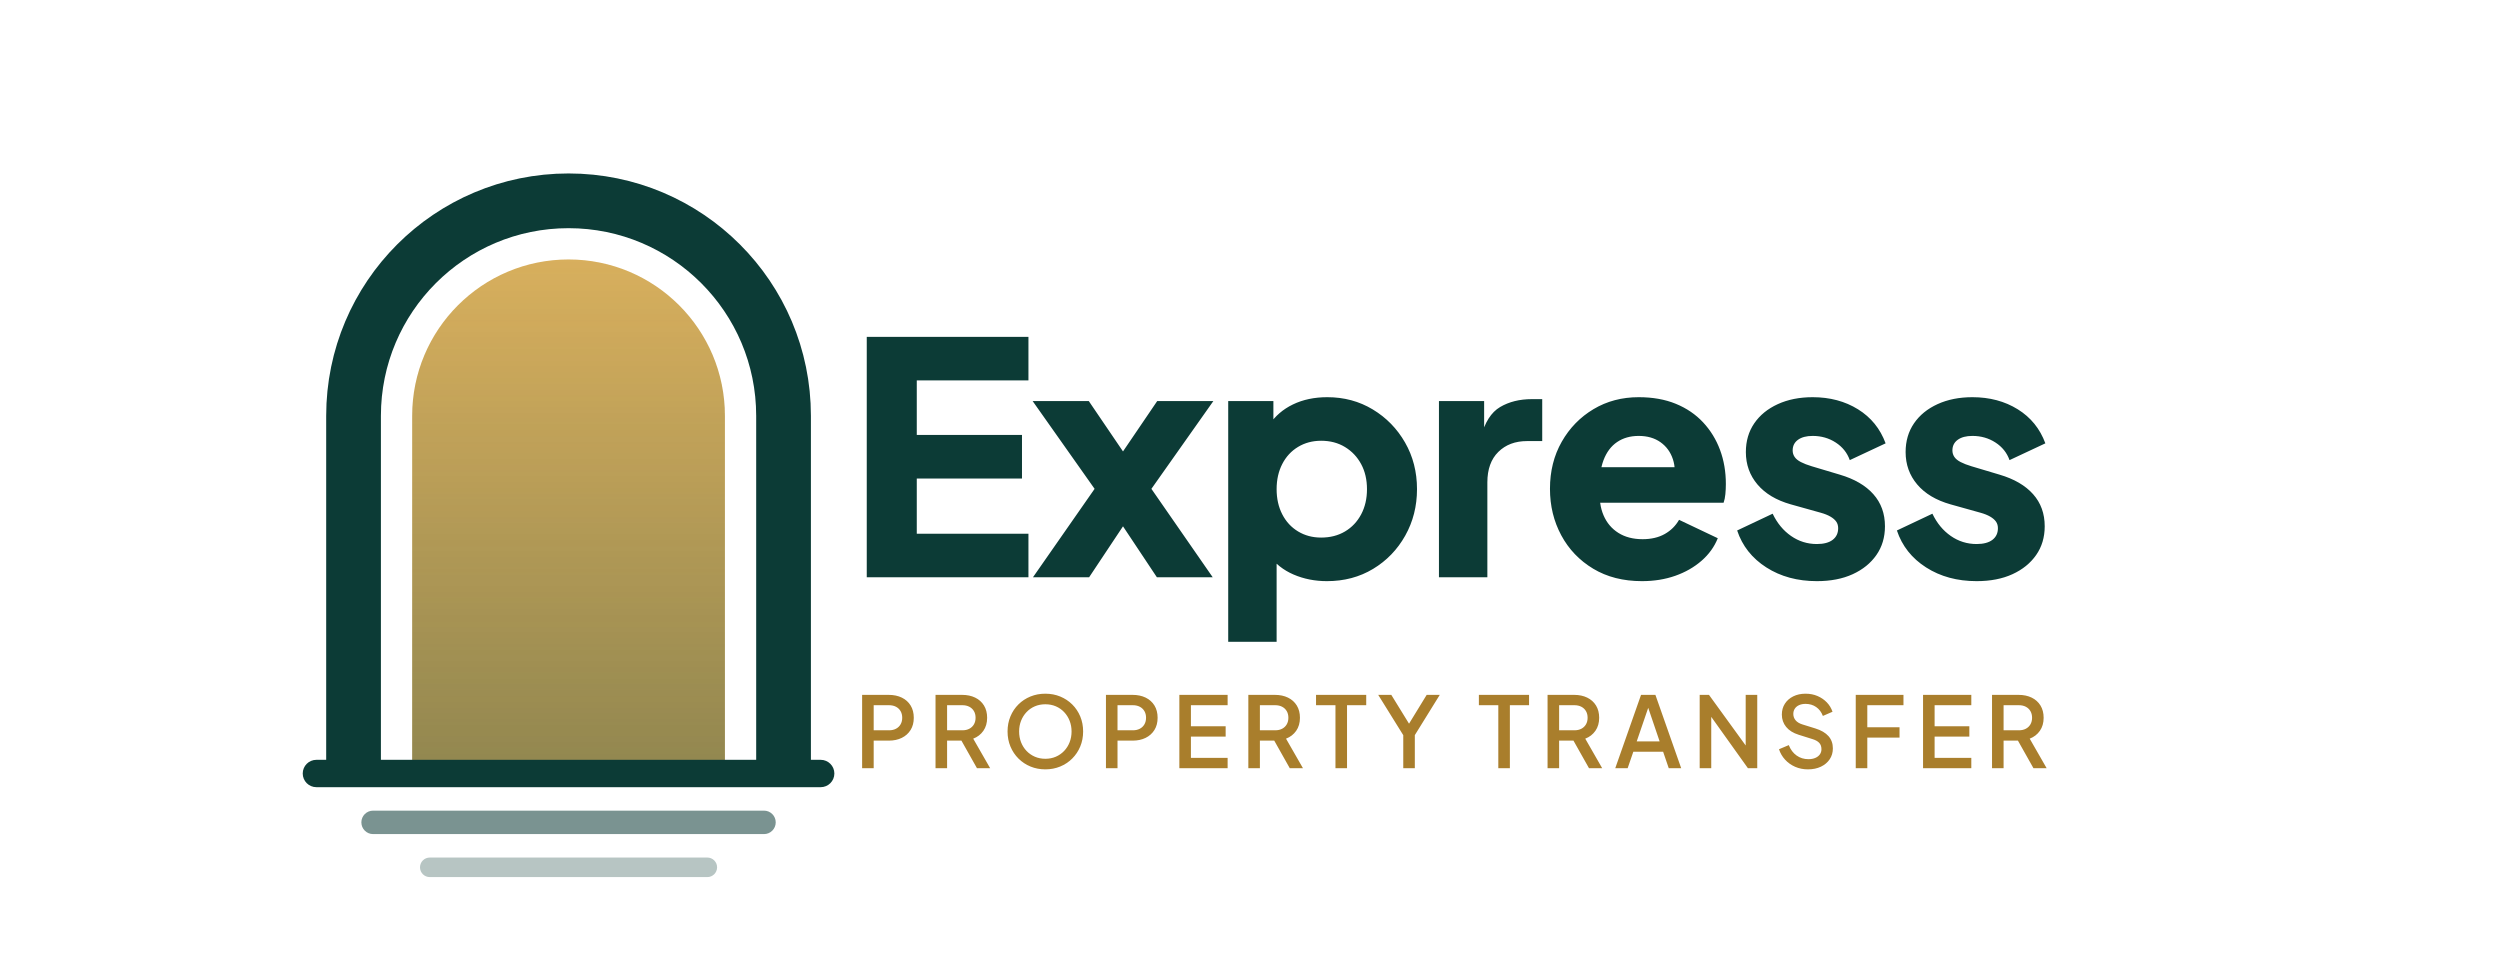
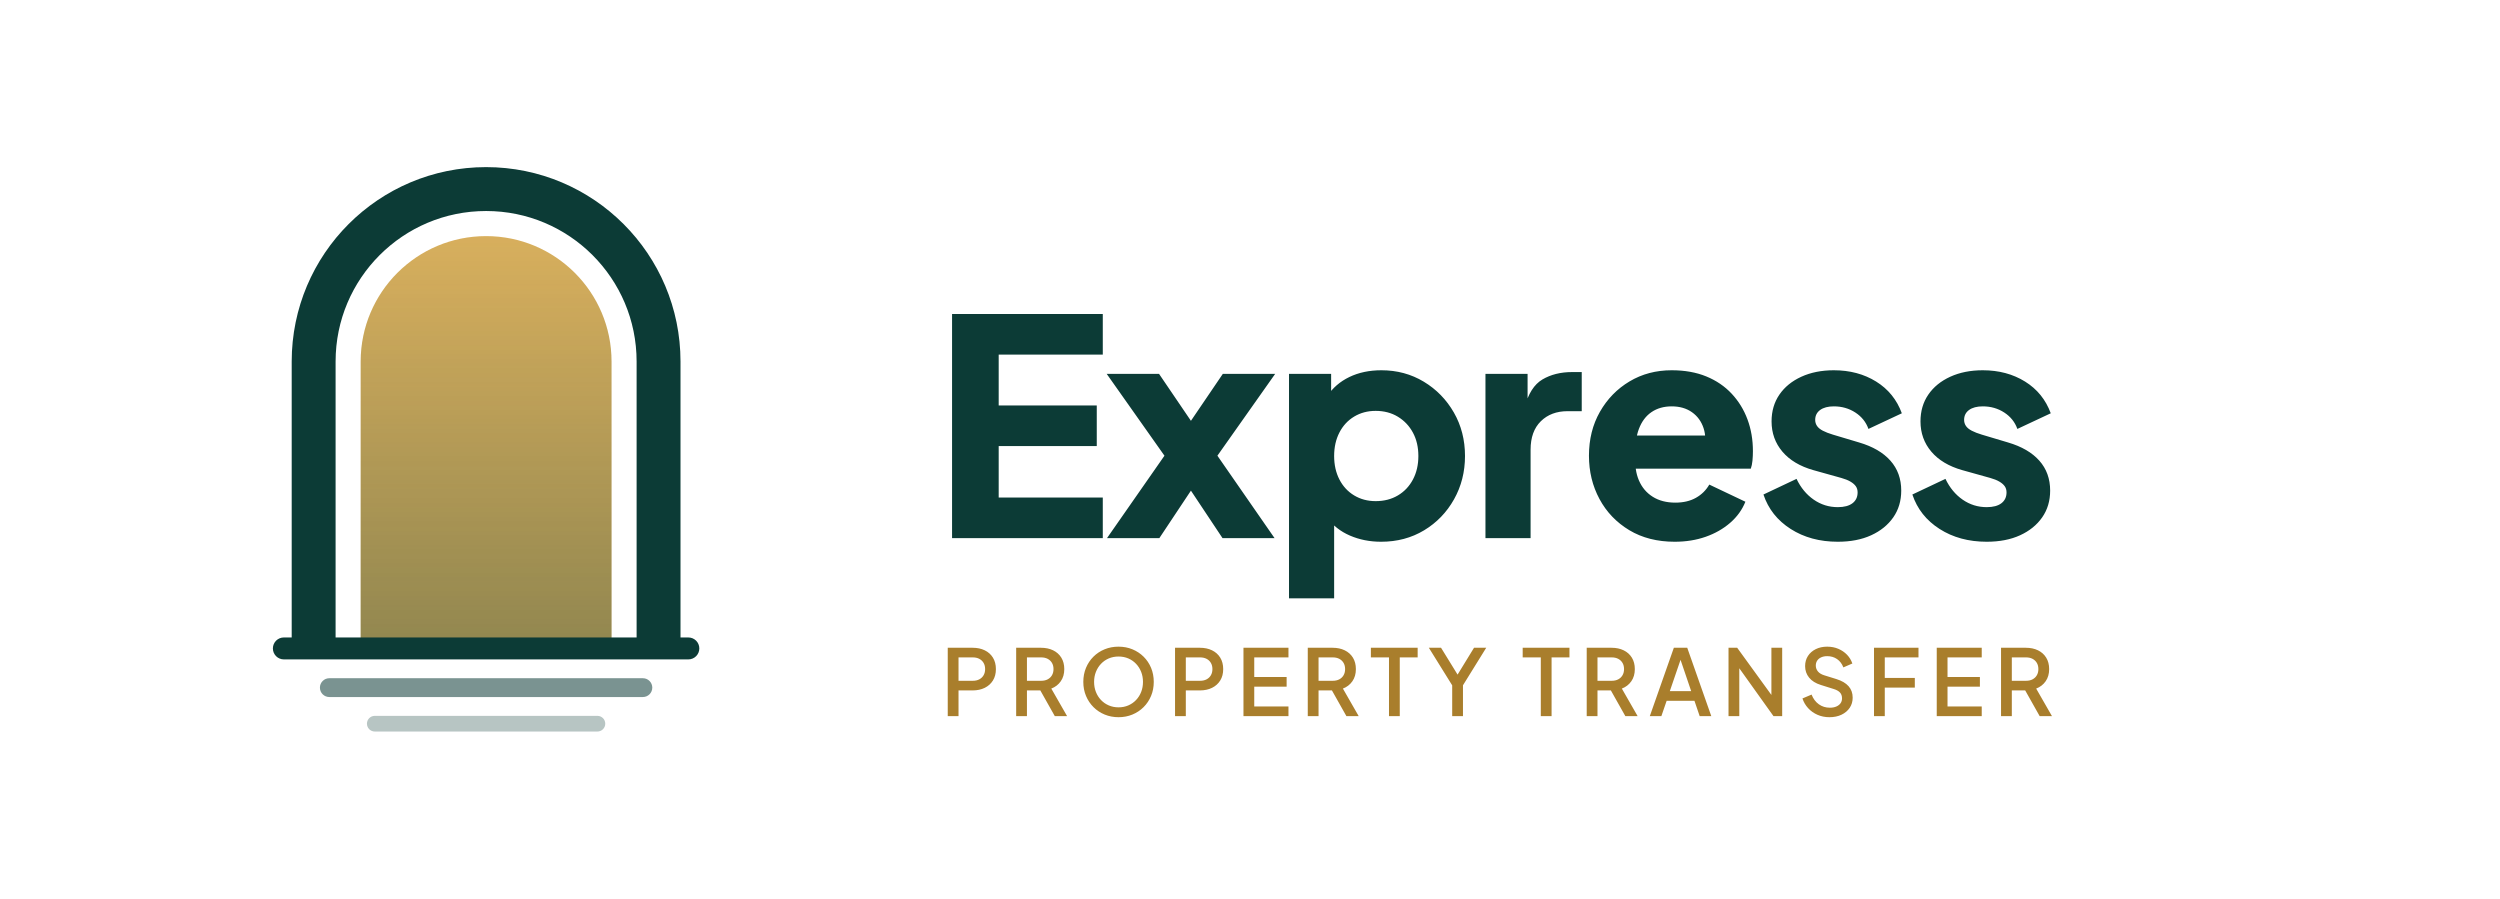
- <svg xmlns="http://www.w3.org/2000/svg" viewBox="0 0 1100 424" width="1100" height="424">
-   <g transform="translate(30 -20) scale(0.86)">
+ <svg xmlns="http://www.w3.org/2000/svg" viewBox="0 0 1180 424" width="1180" height="424">
+   <g transform="translate(40 -4) scale(0.74)">
    <path d="M146 420V236a110 110 0 0 1 220 0v184" fill="none" stroke="#0C3B36" stroke-width="28" stroke-linejoin="round" />
    <path d="M176 420V236a80 80 0 0 1 160 0v184z" fill="#D4A64B" opacity=".9" />
    <path d="M176 420V236a80 80 0 0 1 160 0v184z" fill="url(#dg)" />
    <defs>
      <linearGradient id="dg" x1="0" y1="0" x2="0" y2="1">
        <stop offset="0" stop-color="#0C3B36" stop-opacity="0" />
        <stop offset="1" stop-color="#0C3B36" stop-opacity=".35" />
      </linearGradient>
    </defs>
    <rect x="120" y="412" width="272" height="14" rx="7" fill="#0C3B36" />
    <rect x="150" y="438" width="212" height="12" rx="6" fill="#0C3B36" opacity=".55" />
    <rect x="180" y="462" width="152" height="10" rx="5" fill="#0C3B36" opacity=".3" />
  </g>
-   <g transform="translate(372 254) scale(1.42)">
+   <g transform="translate(440 254) scale(1.42)">
    <path fill="#0C3B36" d="M6.6 0.0V-74.5H56.7V-61.0H22.1V-44.1H54.7V-30.6H22.1V-13.5H56.7V0.0Z M58.1 0.0 77.2 -27.4 58 -54.6H75.4L89.8 -33.4H82.2L96.6 -54.6H114.0L94.8 -27.4L113.8 0.0H96.5L82.4 -21.2H89.6L75.5 0.0Z M118.6 20.0V-54.6H132.6V-44.2L131.3 -47.2Q134.0 -51.3 138.65 -53.55Q143.3 -55.8 149.3 -55.8Q157.1 -55.8 163.4 -52.0Q169.7 -48.2 173.4 -41.75Q177.1 -35.3 177.1 -27.3Q177.1 -19.4 173.45 -12.9Q169.8 -6.4 163.5 -2.6Q157.2 1.2 149.2 1.2Q143.6 1.2 138.85 -0.85Q134.1 -2.9 131.2 -6.9L133.6 -10.0V20.0ZM147.4 -12.3Q151.6 -12.3 154.8 -14.2Q158.0 -16.1 159.8 -19.5Q161.6 -22.9 161.6 -27.3Q161.6 -31.7 159.8 -35.05Q158.0 -38.4 154.8 -40.35Q151.6 -42.3 147.4 -42.3Q143.4 -42.3 140.25 -40.4Q137.1 -38.5 135.35 -35.1Q133.6 -31.7 133.6 -27.3Q133.6 -22.9 135.35 -19.5Q137.1 -16.1 140.25 -14.2Q143.4 -12.3 147.4 -12.3Z M183.9 0.0V-54.6H197.9V-41.5L196.9 -43.4Q198.7 -50.3 202.85 -52.75Q207.0 -55.2 212.7 -55.2H215.9V-42.2H211.2Q205.7 -42.2 202.3 -38.85Q198.9 -35.5 198.9 -29.4V0.0Z M246.8 1.2Q238.1 1.2 231.7 -2.65Q225.3 -6.5 221.8 -13.0Q218.3 -19.5 218.3 -27.4Q218.3 -35.6 221.95 -42.0Q225.6 -48.4 231.8 -52.1Q238.0 -55.8 245.8 -55.8Q252.3 -55.8 257.3 -53.75Q262.3 -51.7 265.75 -48.0Q269.2 -44.3 271.0 -39.45Q272.8 -34.6 272.8 -28.9Q272.8 -27.3 272.65 -25.75Q272.5 -24.2 272.1 -23.1H231.2V-34.1H263.6L256.5 -28.9Q257.5 -33.2 256.4 -36.55Q255.3 -39.9 252.55 -41.85Q249.8 -43.8 245.8 -43.8Q241.9 -43.8 239.1 -41.9Q236.3 -40.0 234.9 -36.3Q233.5 -32.6 233.8 -27.3Q233.4 -22.7 234.9 -19.2Q236.4 -15.7 239.5 -13.75Q242.6 -11.8 247.0 -11.8Q251.0 -11.8 253.85 -13.4Q256.7 -15.0 258.3 -17.8L270.3 -12.1Q268.7 -8.1 265.25 -5.1Q261.8 -2.1 257.1 -0.45Q252.4 1.2 246.8 1.2Z M301.0 1.2Q292.0 1.2 285.35 -3.05Q278.7 -7.3 276.3 -14.5L287.3 -19.7Q289.4 -15.3 293.0 -12.8Q296.6 -10.3 301.0 -10.3Q304.2 -10.3 305.9 -11.6Q307.6 -12.9 307.6 -15.2Q307.6 -16.4 307.0 -17.25Q306.4 -18.1 305.2 -18.8Q304.0 -19.5 302.2 -20.0L292.9 -22.6Q286.2 -24.5 282.6 -28.75Q279.0 -33.0 279.0 -38.8Q279.0 -43.9 281.6 -47.7Q284.2 -51.5 288.9 -53.65Q293.6 -55.8 299.7 -55.8Q307.7 -55.8 313.75 -52.05Q319.8 -48.3 322.3 -41.5L311.2 -36.3Q310.0 -39.7 306.85 -41.75Q303.7 -43.8 299.7 -43.8Q296.8 -43.8 295.15 -42.6Q293.5 -41.4 293.5 -39.3Q293.5 -38.2 294.1 -37.3Q294.7 -36.4 296.05 -35.7Q297.4 -35.0 299.4 -34.4L308.1 -31.8Q314.9 -29.8 318.5 -25.75Q322.1 -21.7 322.1 -15.8Q322.1 -10.7 319.45 -6.9Q316.8 -3.1 312.1 -0.95Q307.4 1.2 301.0 1.2Z M350.5 1.2Q341.5 1.2 334.85 -3.05Q328.2 -7.3 325.8 -14.5L336.8 -19.7Q338.9 -15.3 342.5 -12.8Q346.1 -10.3 350.5 -10.3Q353.7 -10.3 355.4 -11.6Q357.1 -12.9 357.1 -15.2Q357.1 -16.4 356.5 -17.25Q355.9 -18.1 354.7 -18.8Q353.5 -19.5 351.7 -20.0L342.4 -22.6Q335.7 -24.5 332.1 -28.75Q328.5 -33.0 328.5 -38.8Q328.5 -43.9 331.1 -47.7Q333.7 -51.5 338.4 -53.65Q343.1 -55.8 349.2 -55.8Q357.2 -55.8 363.25 -52.05Q369.3 -48.3 371.8 -41.5L360.7 -36.3Q359.5 -39.7 356.35 -41.75Q353.2 -43.8 349.2 -43.8Q346.3 -43.8 344.65 -42.6Q343.0 -41.4 343.0 -39.3Q343.0 -38.2 343.6 -37.3Q344.2 -36.4 345.55 -35.7Q346.9 -35.0 348.9 -34.4L357.6 -31.8Q364.4 -29.8 368.0 -25.75Q371.6 -21.7 371.6 -15.8Q371.6 -10.7 368.95 -6.9Q366.3 -3.1 361.6 -0.95Q356.9 1.2 350.5 1.2Z" />
  </g>
-   <g transform="translate(376 338) scale(0.4329509)">
+   <g transform="translate(444 338) scale(0.4329509)">
    <path fill="#A97E2C" d="M7.7 0.0V-74.5H34.8Q42.3 -74.5 48.025 -71.725Q53.75 -68.95 56.975 -63.725Q60.2 -58.5 60.2 -51.2Q60.2 -44.0 56.95 -38.8Q53.7 -33.6 48.0 -30.8Q42.3 -28.0 34.8 -28.0H19.45V0.0ZM19.45 -38.5H35.05Q39.1 -38.5 42.1 -40.075Q45.1 -41.65 46.775 -44.525Q48.45 -47.4 48.45 -51.25Q48.45 -55.15 46.775 -58.0Q45.1 -60.85 42.1 -62.425Q39.1 -64.0 35.05 -64.0H19.45Z M82.3 0.0V-74.5H109.35Q116.85 -74.5 122.575 -71.725Q128.3 -68.95 131.525 -63.725Q134.75 -58.5 134.75 -51.2Q134.75 -43.45 130.925 -37.975Q127.1 -32.5 120.6 -30.0L137.8 0.0H124.4L106.1 -32.5L113.8 -28.0H94.05V0.0ZM94.05 -38.5H109.6Q113.65 -38.5 116.65 -40.075Q119.65 -41.65 121.325 -44.525Q123 -47.4 123 -51.25Q123 -55.15 121.325 -58.0Q119.65 -60.85 116.65 -62.425Q113.65 -64.0 109.6 -64.0H94.05Z M193.9 1.2Q185.8 1.2 178.825 -1.675Q171.85 -4.55 166.625 -9.75Q161.4 -14.95 158.45 -21.975Q155.5 -29.0 155.5 -37.3Q155.5 -45.6 158.425 -52.625Q161.35 -59.65 166.575 -64.825Q171.8 -70.0 178.775 -72.85Q185.75 -75.7 193.9 -75.7Q202.05 -75.7 209.025 -72.825Q216.0 -69.95 221.225 -64.775Q226.45 -59.6 229.375 -52.6Q232.3 -45.6 232.3 -37.3Q232.3 -29.0 229.35 -21.975Q226.4 -14.95 221.175 -9.75Q215.95 -4.55 208.975 -1.675Q202.0 1.2 193.9 1.2ZM193.9 -9.55Q199.7 -9.55 204.55 -11.65Q209.4 -13.75 213.0 -17.525Q216.6 -21.3 218.575 -26.35Q220.55 -31.4 220.55 -37.3Q220.55 -43.15 218.575 -48.175Q216.6 -53.2 213.0 -57.0Q209.4 -60.8 204.55 -62.875Q199.7 -64.95 193.9 -64.95Q188.1 -64.95 183.25 -62.875Q178.4 -60.8 174.8 -57.0Q171.2 -53.2 169.225 -48.175Q167.25 -43.15 167.25 -37.3Q167.25 -31.4 169.225 -26.35Q171.2 -21.3 174.8 -17.525Q178.4 -13.75 183.275 -11.65Q188.15 -9.55 193.9 -9.55Z M255.5 0.0V-74.5H282.6Q290.1 -74.5 295.825 -71.725Q301.55 -68.95 304.775 -63.725Q308.0 -58.5 308.0 -51.2Q308.0 -44.0 304.75 -38.8Q301.5 -33.6 295.8 -30.8Q290.1 -28.0 282.6 -28.0H267.25V0.0ZM267.25 -38.5H282.85Q286.9 -38.5 289.9 -40.075Q292.9 -41.65 294.575 -44.525Q296.25 -47.4 296.25 -51.25Q296.25 -55.15 294.575 -58.0Q292.9 -60.85 289.9 -62.425Q286.9 -64.0 282.85 -64.0H267.25Z M330.1 0.0V-74.5H379.15V-64.0H341.85V-42.6H377.15V-32.1H341.85V-10.5H379.15V0.0Z M400.2 0.0V-74.5H427.25Q434.75 -74.5 440.475 -71.725Q446.2 -68.95 449.425 -63.725Q452.65 -58.5 452.65 -51.2Q452.65 -43.45 448.825 -37.975Q445.0 -32.5 438.5 -30.0L455.7 0.0H442.3L424.0 -32.5L431.7 -28.0H411.95V0.0ZM411.95 -38.5H427.5Q431.55 -38.5 434.55 -40.075Q437.55 -41.65 439.225 -44.525Q440.9 -47.4 440.9 -51.25Q440.9 -55.15 439.225 -58.0Q437.55 -60.85 434.55 -62.425Q431.55 -64.0 427.5 -64.0H411.95Z M488.75 0.0V-64.0H469.0V-74.5H520.0V-64.0H500.5V0.0Z M557.65 0.0V-33.55L532.2 -74.5H545.5L565.9 -41.35H561.15L581.45 -74.5H594.75L569.4 -33.6V0.0Z M654.25 0.0V-64.0H634.5V-74.5H685.5V-64.0H666.0V0.0Z M704.3 0.0V-74.5H731.35Q738.85 -74.5 744.575 -71.725Q750.3 -68.95 753.525 -63.725Q756.75 -58.5 756.75 -51.2Q756.75 -43.45 752.925 -37.975Q749.1 -32.5 742.6 -30.0L759.8 0.0H746.4L728.1 -32.5L735.8 -28.0H716.05V0.0ZM716.05 -38.5H731.6Q735.65 -38.5 738.65 -40.075Q741.65 -41.65 743.325 -44.525Q745.0 -47.4 745.0 -51.25Q745.0 -55.15 743.325 -58.0Q741.65 -60.85 738.65 -62.425Q735.65 -64.0 731.6 -64.0H716.05Z M773.1 0.0 799.3 -74.5H813.9L840.1 0.0H827.45L821.75 -16.7H791.45L785.7 0.0ZM794.9 -27.2H818.2L804.95 -66.2H808.25Z M858.9 0.0V-74.5H868.35L910.2 -16.8L905.65 -16.05V-74.5H917.4V0.0H907.9L866.4 -58.1L870.65 -58.85V0.0Z M968.9 1.2Q961.85 1.2 955.875 -1.425Q949.9 -4.05 945.675 -8.675Q941.45 -13.3 939.5 -19.25L949.45 -23.45Q952.15 -16.6 957.375 -12.875Q962.6 -9.15 969.4 -9.15Q973.4 -9.15 976.375 -10.425Q979.35 -11.7 981.0 -13.975Q982.65 -16.25 982.65 -19.3Q982.65 -23.35 980.35 -25.775Q978.05 -28.2 973.55 -29.55L959.55 -33.95Q951.15 -36.55 946.775 -41.925Q942.4 -47.3 942.4 -54.5Q942.4 -60.75 945.475 -65.525Q948.55 -70.3 954.0 -73.0Q959.45 -75.7 966.45 -75.7Q973.15 -75.7 978.675 -73.325Q984.2 -70.95 988.125 -66.85Q992.05 -62.75 993.9 -57.35L984.1 -53.1Q981.85 -59.0 977.225 -62.175Q972.6 -65.35 966.5 -65.35Q962.8 -65.35 959.975 -64.1Q957.15 -62.85 955.6 -60.525Q954.05 -58.2 954.05 -55.1Q954.05 -51.5 956.35 -48.7Q958.65 -45.9 963.35 -44.45L976.4 -40.4Q985.3 -37.65 989.775 -32.6Q994.25 -27.55 994.25 -20.1Q994.25 -13.85 991.025 -9.05Q987.8 -4.25 982.1 -1.525Q976.4 1.2 968.9 1.2Z M1017.5 0.0V-74.5H1066.0V-64.0H1029.25V-41.6H1062.0V-31.1H1029.25V0.0Z M1085.9 0.0V-74.5H1134.95V-64.0H1097.65V-42.6H1132.95V-32.1H1097.65V-10.5H1134.95V0.0Z M1156.0 0.0V-74.5H1183.05Q1190.55 -74.5 1196.275 -71.725Q1202.0 -68.95 1205.225 -63.725Q1208.45 -58.5 1208.45 -51.2Q1208.45 -43.45 1204.625 -37.975Q1200.8 -32.5 1194.3 -30.0L1211.5 0.0H1198.1L1179.8 -32.5L1187.5 -28.0H1167.75V0.0ZM1167.75 -38.5H1183.3Q1187.35 -38.5 1190.35 -40.075Q1193.35 -41.65 1195.025 -44.525Q1196.7 -47.4 1196.7 -51.25Q1196.7 -55.15 1195.025 -58.0Q1193.35 -60.85 1190.35 -62.425Q1187.35 -64.0 1183.3 -64.0H1167.75Z" />
  </g>
</svg>
